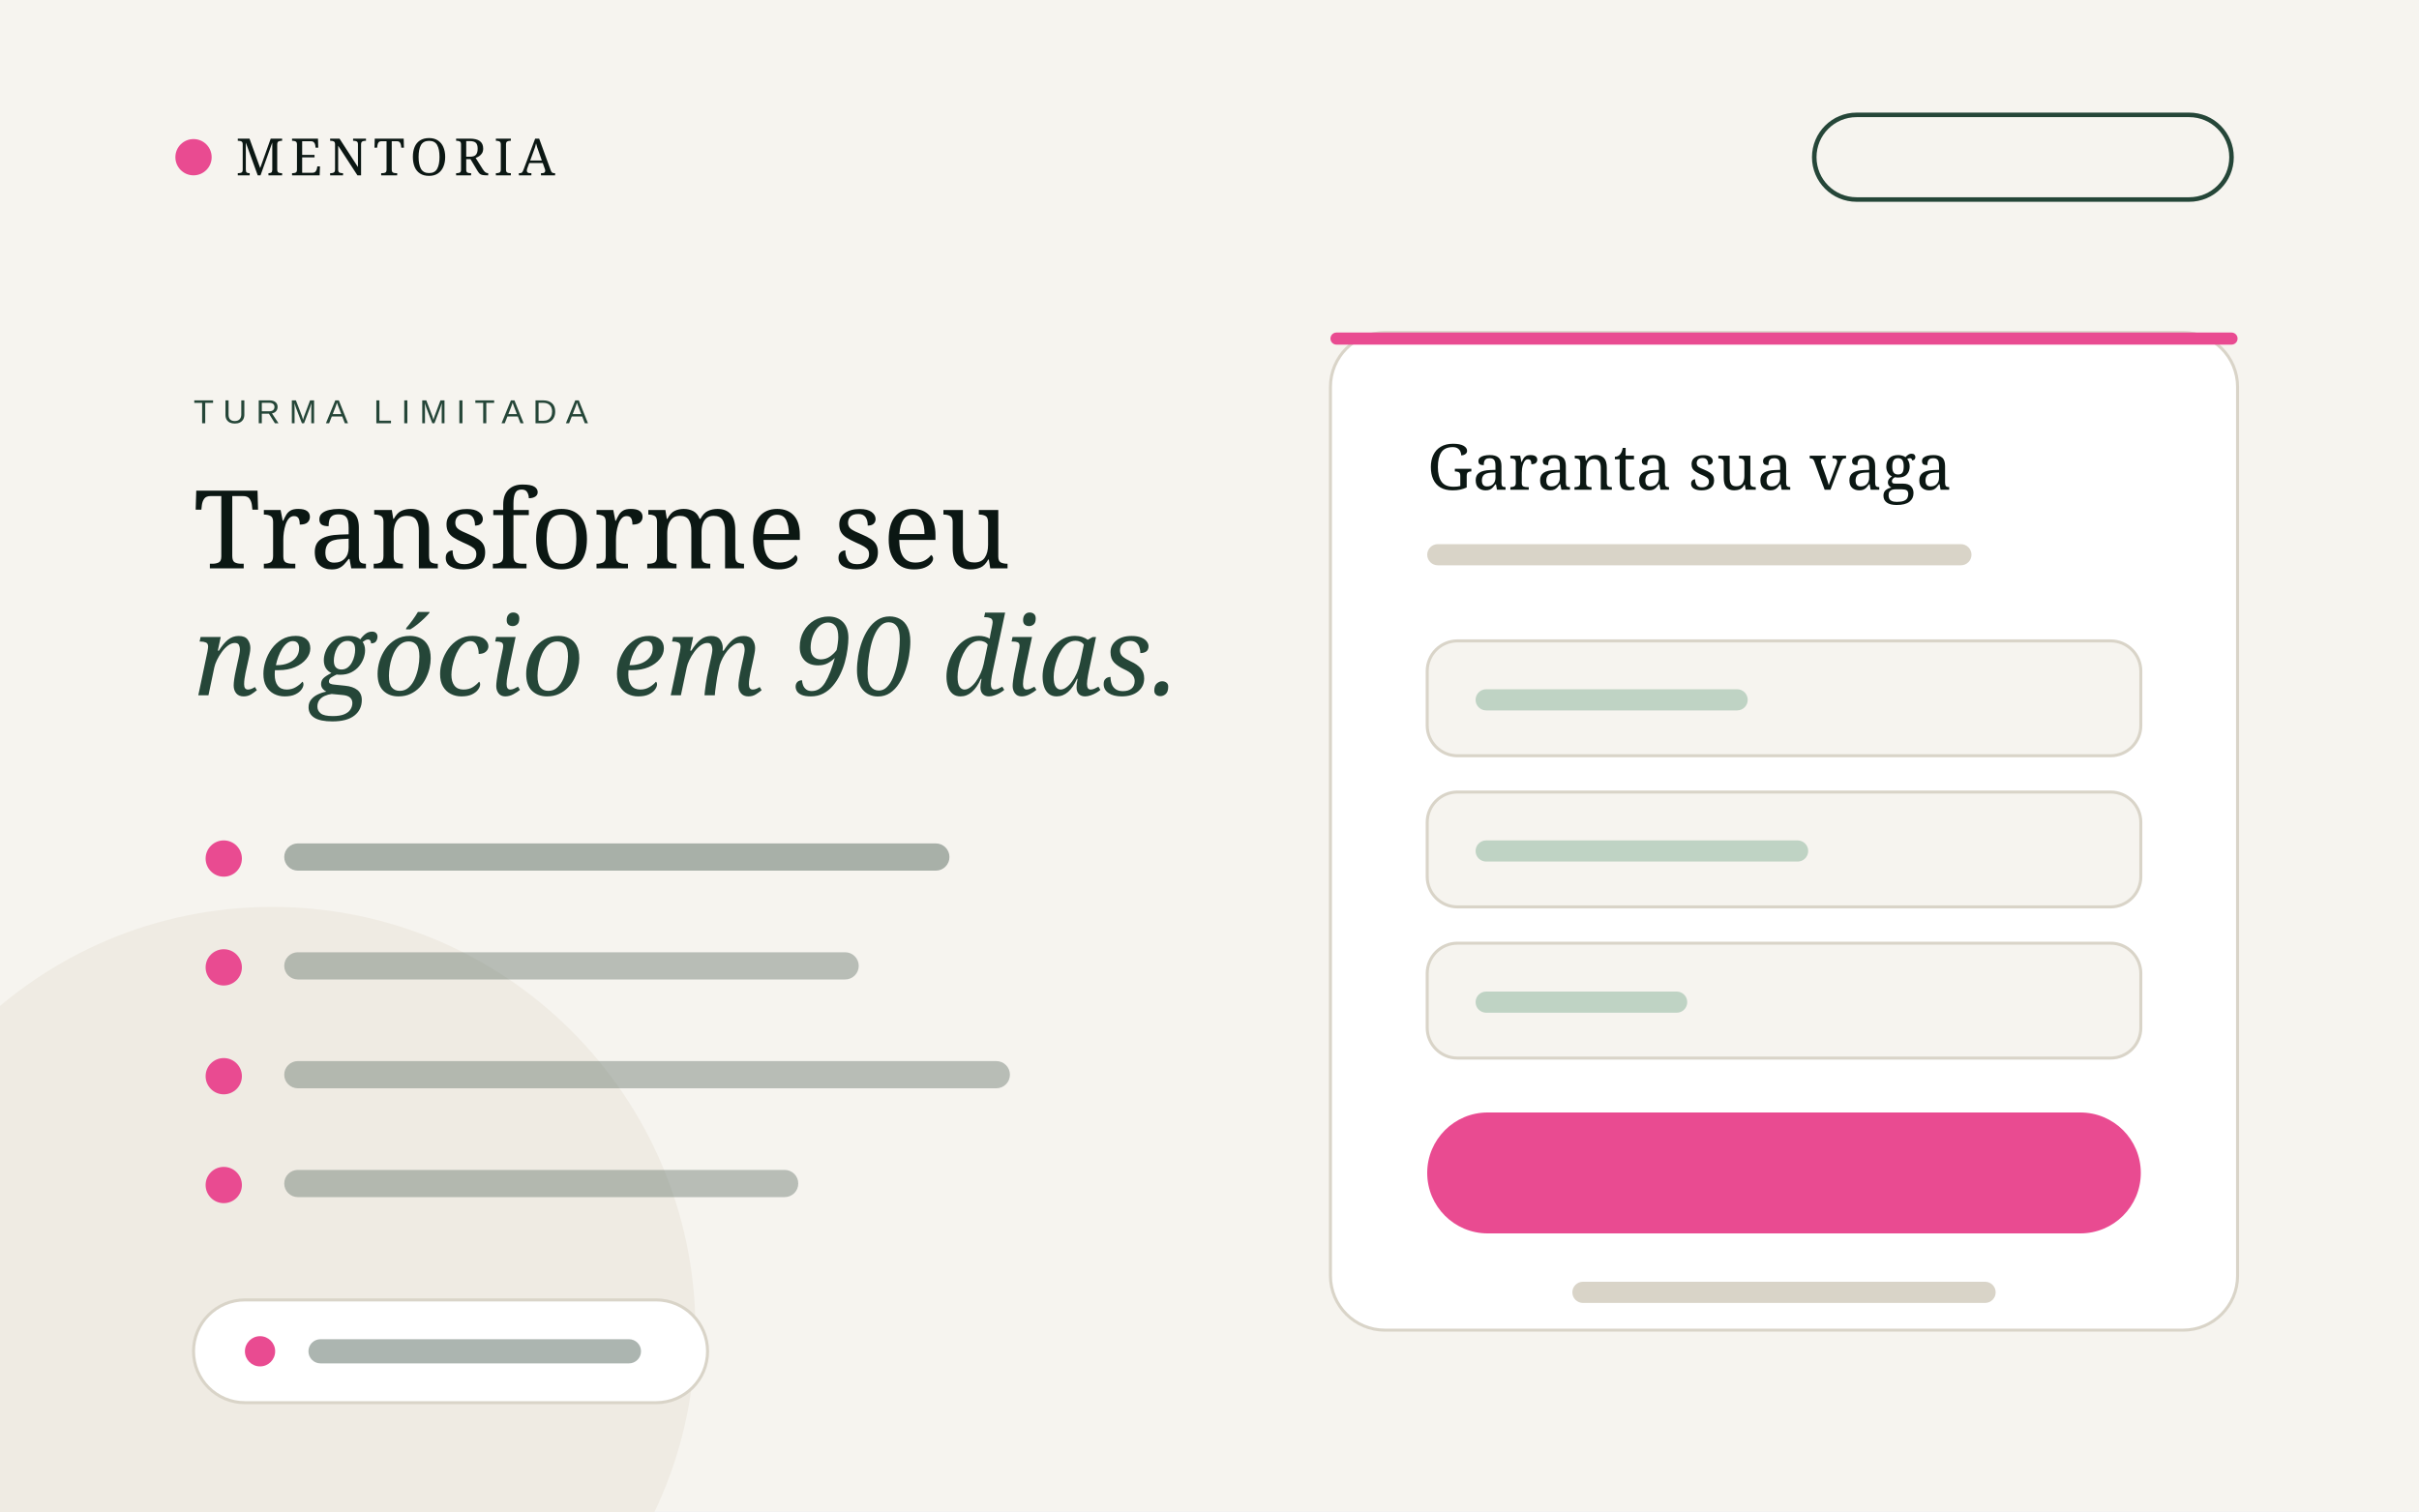
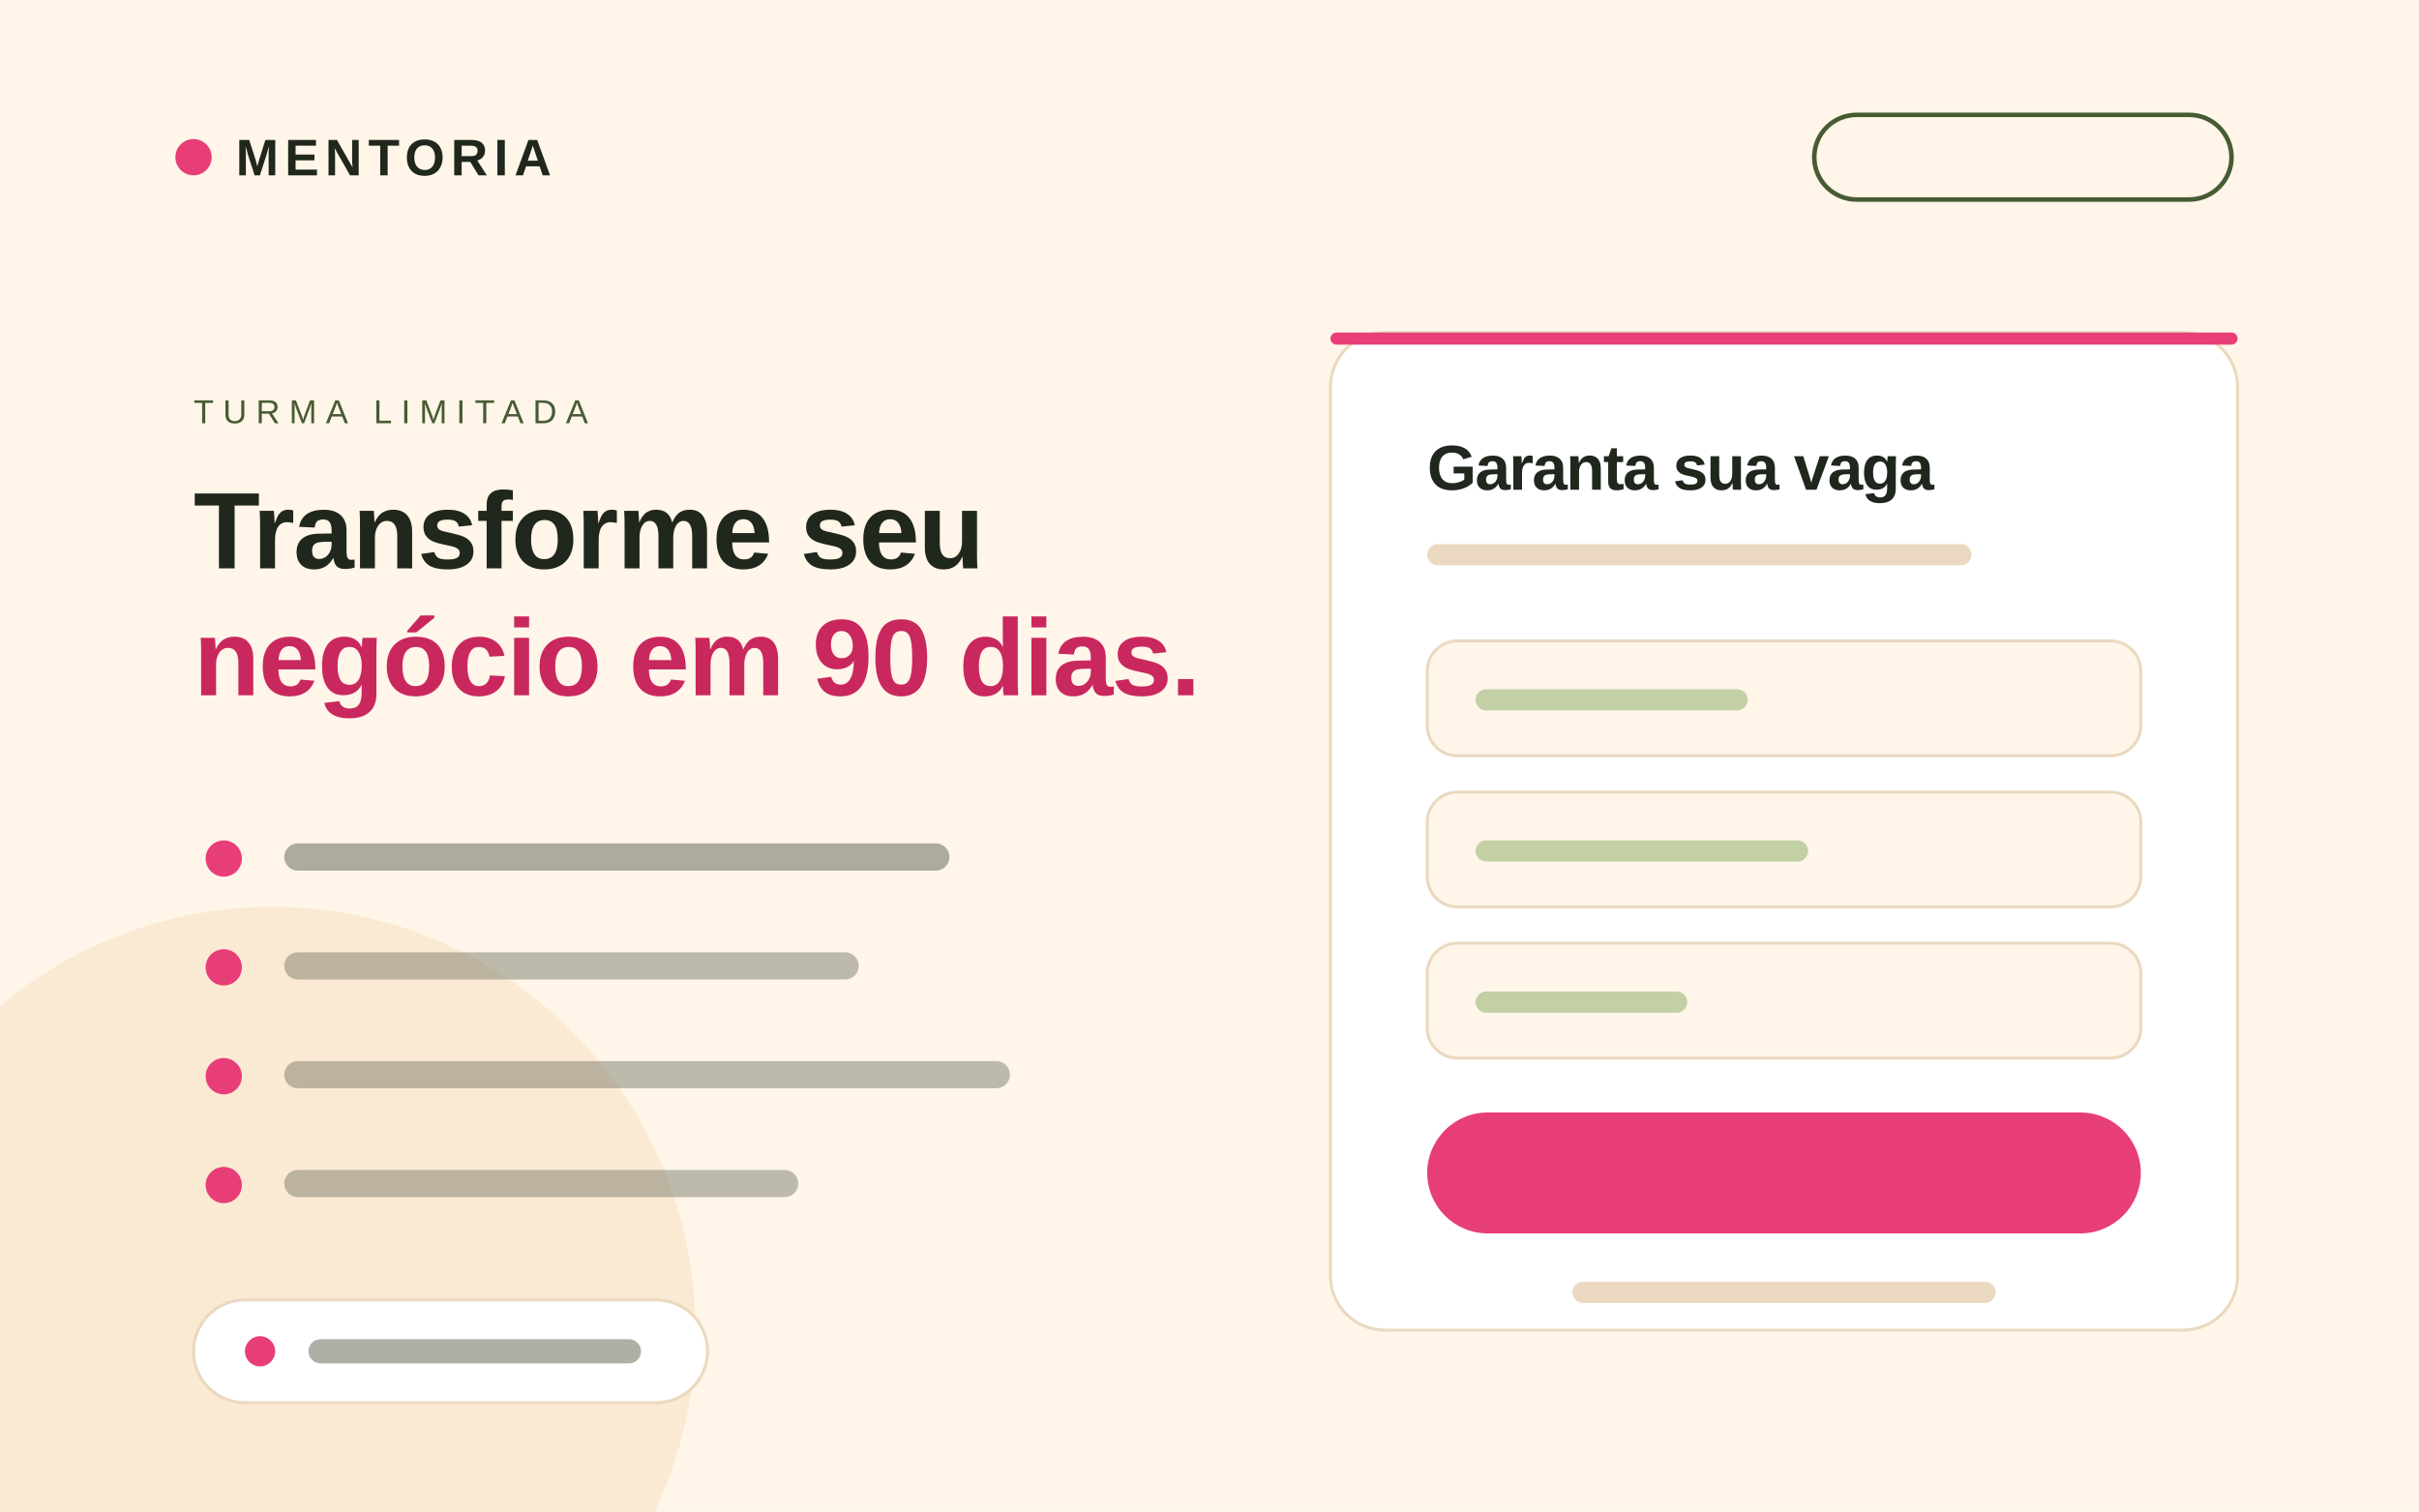
<svg xmlns="http://www.w3.org/2000/svg" viewBox="0 0 800 500" role="img" aria-label="Mockup de Landing Page para captação de leads">
-   <rect width="800" height="500" fill="#F6F4EF" />
-   <circle cx="90" cy="440" r="140" fill="#EFEBE3" />
+   <rect width="800" height="500" fill="#FFF5E8" />
+   <circle cx="90" cy="440" r="140" fill="#FBEAD3" />
  <g>
-     <circle cx="64" cy="52" r="6" fill="#E94B91" />
-     <text x="78" y="58" font-family="Georgia, serif" font-size="17" letter-spacing="2" fill="#0B1713">MENTORIA</text>
-     <rect x="600" y="38" width="138" height="28" rx="14" fill="none" stroke="#254638" stroke-width="1.5" />
+     <circle cx="64" cy="52" r="6" fill="#E83E78" />
+     <text x="78" y="58" font-family="Arial, Helvetica, sans-serif" font-weight="bold" font-size="17" letter-spacing="2" fill="#20271D">MENTORIA</text>
+     <rect x="600" y="38" width="138" height="28" rx="14" fill="none" stroke="#465B32" stroke-width="1.5" />
  </g>
-   <text x="64" y="140" font-family="Arial, sans-serif" font-size="11" letter-spacing="3" fill="#254638">TURMA LIMITADA</text>
-   <text x="64" y="188" font-family="Georgia, serif" font-size="36" fill="#0B1713">Transforme seu</text>
-   <text x="64" y="230" font-family="Georgia, serif" font-size="36" font-style="italic" fill="#254638">negócio em 90 dias.</text>
+   <text x="64" y="140" font-family="Arial, sans-serif" font-size="11" letter-spacing="3" fill="#465B32">TURMA LIMITADA</text>
+   <text x="64" y="188" font-family="Arial, Helvetica, sans-serif" font-weight="bold" letter-spacing="-0.5" font-size="36" fill="#20271D">Transforme seu</text>
+   <text x="64" y="230" font-family="Arial, Helvetica, sans-serif" font-weight="bold" letter-spacing="-0.5" font-size="36" fill="#C9285F">negócio em 90 dias.</text>
  <g>
-     <circle cx="74" cy="284" r="6" fill="#E94B91" />
-     <rect x="94" y="279" width="220" height="9" rx="4.5" fill="#5A6B62" opacity="0.5" />
-     <circle cx="74" cy="320" r="6" fill="#E94B91" />
-     <rect x="94" y="315" width="190" height="9" rx="4.5" fill="#5A6B62" opacity="0.4" />
-     <circle cx="74" cy="356" r="6" fill="#E94B91" />
-     <rect x="94" y="351" width="240" height="9" rx="4.5" fill="#5A6B62" opacity="0.4" />
-     <circle cx="74" cy="392" r="6" fill="#E94B91" />
-     <rect x="94" y="387" width="170" height="9" rx="4.5" fill="#5A6B62" opacity="0.4" />
+     <circle cx="74" cy="284" r="6" fill="#E83E78" />
+     <rect x="94" y="279" width="220" height="9" rx="4.5" fill="#5B6150" opacity="0.5" />
+     <circle cx="74" cy="320" r="6" fill="#E83E78" />
+     <rect x="94" y="315" width="190" height="9" rx="4.5" fill="#5B6150" opacity="0.4" />
+     <circle cx="74" cy="356" r="6" fill="#E83E78" />
+     <rect x="94" y="351" width="240" height="9" rx="4.5" fill="#5B6150" opacity="0.4" />
+     <circle cx="74" cy="392" r="6" fill="#E83E78" />
+     <rect x="94" y="387" width="170" height="9" rx="4.5" fill="#5B6150" opacity="0.4" />
  </g>
  <g>
-     <rect x="440" y="110" width="300" height="330" rx="18" fill="#FFFFFF" stroke="#D9D4C8" />
-     <rect x="440" y="110" width="300" height="4" rx="2" fill="#E94B91" />
-     <text x="472" y="162" font-family="Georgia, serif" font-size="21" fill="#0B1713">Garanta sua vaga</text>
-     <rect x="472" y="180" width="180" height="7" rx="3.5" fill="#D9D4C8" />
-     <rect x="472" y="212" width="236" height="38" rx="10" fill="#F6F4EF" stroke="#D9D4C8" />
-     <rect x="488" y="228" width="90" height="7" rx="3.5" fill="#A8C5B2" opacity="0.7" />
-     <rect x="472" y="262" width="236" height="38" rx="10" fill="#F6F4EF" stroke="#D9D4C8" />
-     <rect x="488" y="278" width="110" height="7" rx="3.5" fill="#A8C5B2" opacity="0.7" />
-     <rect x="472" y="312" width="236" height="38" rx="10" fill="#F6F4EF" stroke="#D9D4C8" />
-     <rect x="488" y="328" width="70" height="7" rx="3.5" fill="#A8C5B2" opacity="0.7" />
-     <rect x="472" y="368" width="236" height="40" rx="20" fill="#E94B91" />
-     <rect x="520" y="424" width="140" height="7" rx="3.5" fill="#D9D4C8" />
+     <rect x="440" y="110" width="300" height="330" rx="18" fill="#FFFFFF" stroke="#EAD9C0" />
+     <rect x="440" y="110" width="300" height="4" rx="2" fill="#E83E78" />
+     <text x="472" y="162" font-family="Arial, Helvetica, sans-serif" font-weight="bold" letter-spacing="-0.5" font-size="21" fill="#20271D">Garanta sua vaga</text>
+     <rect x="472" y="180" width="180" height="7" rx="3.5" fill="#EAD9C0" />
+     <rect x="472" y="212" width="236" height="38" rx="10" fill="#FFF5E8" stroke="#EAD9C0" />
+     <rect x="488" y="228" width="90" height="7" rx="3.5" fill="#A9C08A" opacity="0.7" />
+     <rect x="472" y="262" width="236" height="38" rx="10" fill="#FFF5E8" stroke="#EAD9C0" />
+     <rect x="488" y="278" width="110" height="7" rx="3.5" fill="#A9C08A" opacity="0.7" />
+     <rect x="472" y="312" width="236" height="38" rx="10" fill="#FFF5E8" stroke="#EAD9C0" />
+     <rect x="488" y="328" width="70" height="7" rx="3.5" fill="#A9C08A" opacity="0.7" />
+     <rect x="472" y="368" width="236" height="40" rx="20" fill="#E83E78" />
+     <rect x="520" y="424" width="140" height="7" rx="3.5" fill="#EAD9C0" />
  </g>
  <g>
-     <rect x="64" y="430" width="170" height="34" rx="17" fill="#FFFFFF" stroke="#D9D4C8" />
-     <circle cx="86" cy="447" r="5" fill="#E94B91" />
-     <rect x="102" y="443" width="110" height="8" rx="4" fill="#5A6B62" opacity="0.5" />
+     <rect x="64" y="430" width="170" height="34" rx="17" fill="#FFFFFF" stroke="#EAD9C0" />
+     <circle cx="86" cy="447" r="5" fill="#E83E78" />
+     <rect x="102" y="443" width="110" height="8" rx="4" fill="#5B6150" opacity="0.5" />
  </g>
</svg>
